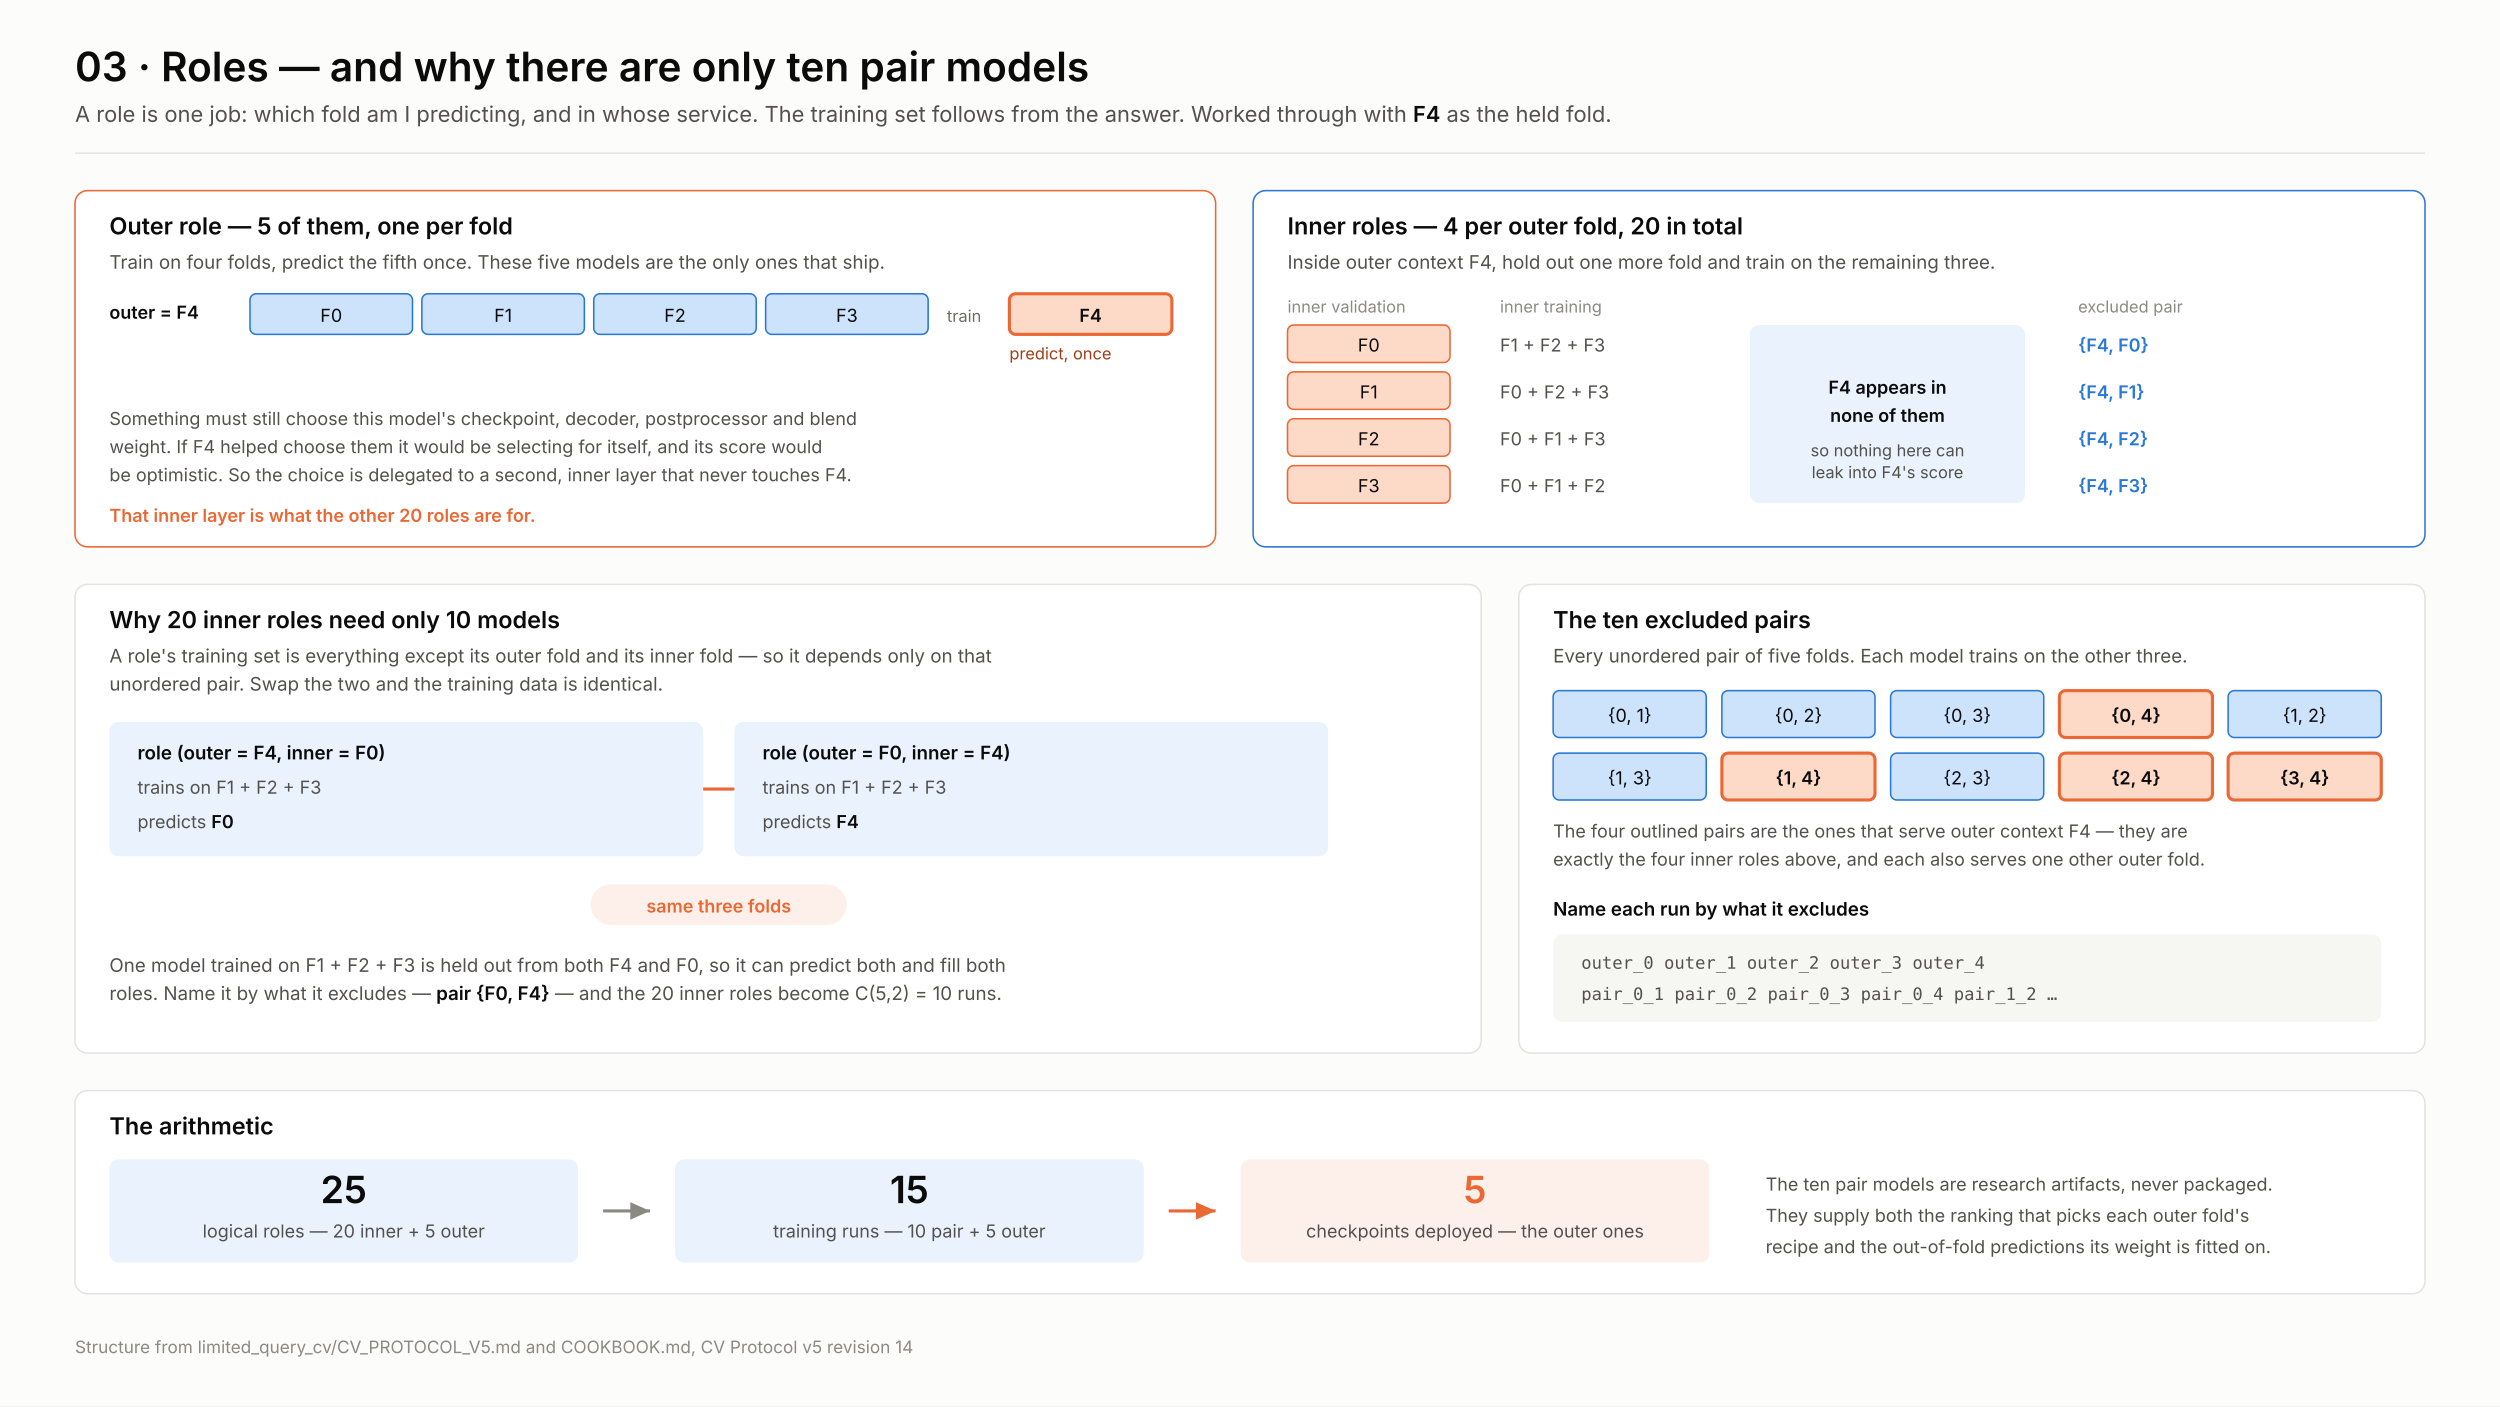
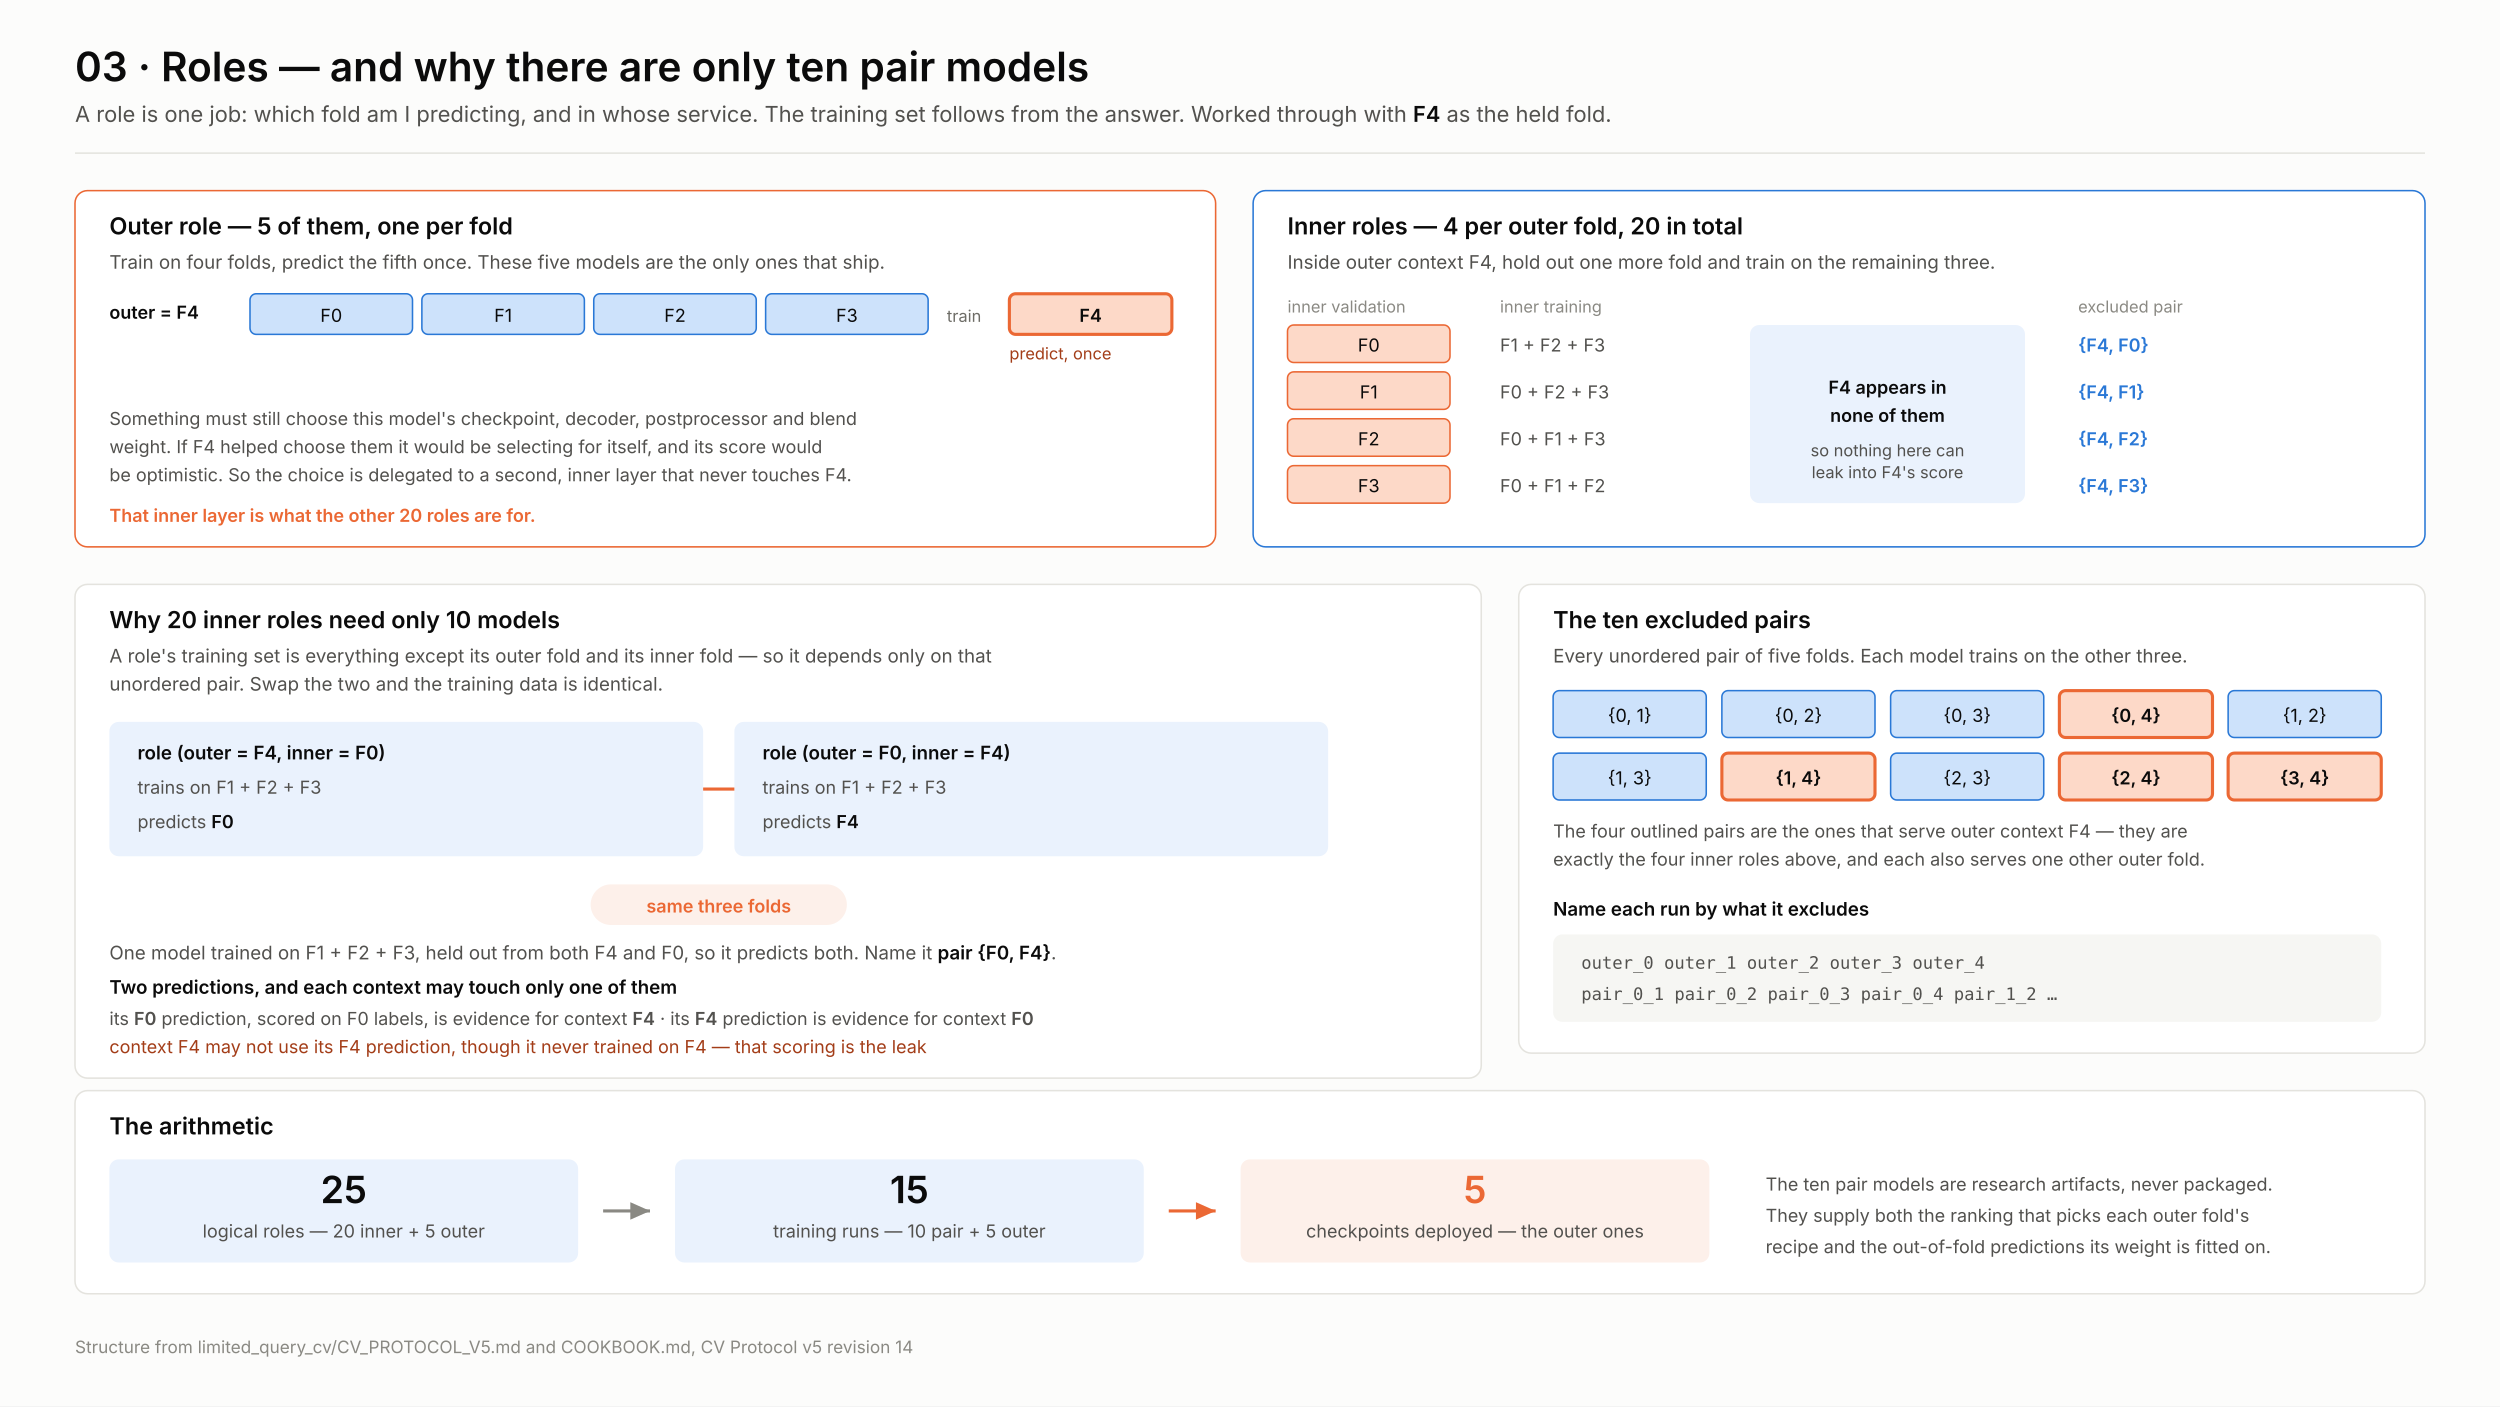
<svg xmlns="http://www.w3.org/2000/svg" viewBox="0 0 1600 900" width="1600" height="900" font-family="Inter, 'Helvetica Neue', Helvetica, Arial, sans-serif">
  <defs>
    <marker id="arrow" viewBox="0 0 10 10" refX="9" refY="5" markerWidth="7" markerHeight="7" orient="auto-start-reverse">
      <path d="M 0 1 L 9 5 L 0 9 z" fill="#8a8983" />
    </marker>
    <marker id="arrowOr" viewBox="0 0 10 10" refX="9" refY="5" markerWidth="7" markerHeight="7" orient="auto-start-reverse">
      <path d="M 0 1 L 9 5 L 0 9 z" fill="#eb6834" />
    </marker>
  </defs>
  <rect width="1600" height="900" fill="#fcfcfb" />
  <text x="48" y="52" font-size="26" font-weight="600" fill="#0b0b0b">03 · Roles — and why there are only ten pair models</text>
  <text x="48" y="78" font-size="14" fill="#52514e">A role is one job: which fold am I predicting, and in whose service. The training set follows from the answer. Worked through with <tspan font-weight="600" fill="#0b0b0b">F4</tspan> as the held fold.</text>
  <line x1="48" y1="98" x2="1552" y2="98" stroke="#e4e3de" />
  <rect x="48" y="122" width="730" height="228" rx="8" fill="#ffffff" stroke="#eb6834" />
  <text x="70" y="150" font-size="15" font-weight="600" fill="#0b0b0b">Outer role — 5 of them, one per fold</text>
  <text x="70" y="172" font-size="12" fill="#52514e">Train on four folds, predict the fifth once. These five models are the only ones that ship.</text>
  <text x="70" y="204" font-size="11.5" font-weight="600" fill="#0b0b0b">outer = F4</text>
  <g>
    <rect x="160" y="188" width="104" height="26" rx="4" fill="#cde2fb" stroke="#2a78d6" />
    <text x="212" y="206" font-size="11.5" fill="#0b0b0b" text-anchor="middle">F0</text>
    <rect x="270" y="188" width="104" height="26" rx="4" fill="#cde2fb" stroke="#2a78d6" />
    <text x="322" y="206" font-size="11.5" fill="#0b0b0b" text-anchor="middle">F1</text>
    <rect x="380" y="188" width="104" height="26" rx="4" fill="#cde2fb" stroke="#2a78d6" />
    <text x="432" y="206" font-size="11.5" fill="#0b0b0b" text-anchor="middle">F2</text>
    <rect x="490" y="188" width="104" height="26" rx="4" fill="#cde2fb" stroke="#2a78d6" />
    <text x="542" y="206" font-size="11.5" fill="#0b0b0b" text-anchor="middle">F3</text>
    <text x="606" y="206" font-size="10.5" fill="#6d6c66">train</text>
    <rect x="646" y="188" width="104" height="26" rx="4" fill="#fdd9c8" stroke="#eb6834" stroke-width="2" />
    <text x="698" y="206" font-size="11.5" font-weight="600" fill="#0b0b0b" text-anchor="middle">F4</text>
  </g>
  <text x="646" y="230" font-size="10.5" fill="#a33d18">predict, once</text>
  <text x="70" y="272" font-size="11.5" fill="#52514e">Something must still choose this model's checkpoint, decoder, postprocessor and blend</text>
  <text x="70" y="290" font-size="11.5" fill="#52514e">weight. If F4 helped choose them it would be selecting for itself, and its score would</text>
  <text x="70" y="308" font-size="11.5" fill="#52514e">be optimistic. So the choice is delegated to a second, inner layer that never touches F4.</text>
  <text x="70" y="334" font-size="11.5" font-weight="600" fill="#eb6834">That inner layer is what the other 20 roles are for.</text>
  <rect x="802" y="122" width="750" height="228" rx="8" fill="#ffffff" stroke="#2a78d6" />
  <text x="824" y="150" font-size="15" font-weight="600" fill="#0b0b0b">Inner roles — 4 per outer fold, 20 in total</text>
  <text x="824" y="172" font-size="12" fill="#52514e">Inside outer context F4, hold out one more fold and train on the remaining three.</text>
  <g font-size="11.5">
    <text x="824" y="200" font-size="10.5" fill="#8a8983">inner validation</text>
    <text x="960" y="200" font-size="10.5" fill="#8a8983">inner training</text>
    <text x="1330" y="200" font-size="10.5" fill="#8a8983">excluded pair</text>
    <rect x="824" y="208" width="104" height="24" rx="4" fill="#fdd9c8" stroke="#eb6834" />
    <text x="876" y="225" fill="#0b0b0b" text-anchor="middle">F0</text>
    <text x="960" y="225" fill="#52514e">F1 + F2 + F3</text>
    <text x="1330" y="225" font-weight="600" fill="#2a78d6">{F4, F0}</text>
    <rect x="824" y="238" width="104" height="24" rx="4" fill="#fdd9c8" stroke="#eb6834" />
    <text x="876" y="255" fill="#0b0b0b" text-anchor="middle">F1</text>
    <text x="960" y="255" fill="#52514e">F0 + F2 + F3</text>
    <text x="1330" y="255" font-weight="600" fill="#2a78d6">{F4, F1}</text>
    <rect x="824" y="268" width="104" height="24" rx="4" fill="#fdd9c8" stroke="#eb6834" />
    <text x="876" y="285" fill="#0b0b0b" text-anchor="middle">F2</text>
    <text x="960" y="285" fill="#52514e">F0 + F1 + F3</text>
    <text x="1330" y="285" font-weight="600" fill="#2a78d6">{F4, F2}</text>
    <rect x="824" y="298" width="104" height="24" rx="4" fill="#fdd9c8" stroke="#eb6834" />
    <text x="876" y="315" fill="#0b0b0b" text-anchor="middle">F3</text>
    <text x="960" y="315" fill="#52514e">F0 + F1 + F2</text>
    <text x="1330" y="315" font-weight="600" fill="#2a78d6">{F4, F3}</text>
  </g>
  <rect x="1120" y="208" width="176" height="114" rx="6" fill="#eaf2fd" />
  <text x="1208" y="252" font-size="11.5" font-weight="600" fill="#0b0b0b" text-anchor="middle">F4 appears in</text>
  <text x="1208" y="270" font-size="11.5" font-weight="600" fill="#0b0b0b" text-anchor="middle">none of them</text>
  <text x="1208" y="292" font-size="10.5" fill="#52514e" text-anchor="middle">so nothing here can</text>
  <text x="1208" y="306" font-size="10.5" fill="#52514e" text-anchor="middle">leak into F4's score</text>
-   <rect x="48" y="374" width="900" height="300" rx="8" fill="#ffffff" stroke="#e4e3de" />
+   <rect x="48" y="374" width="900" height="316" rx="8" fill="#ffffff" stroke="#e4e3de" />
  <text x="70" y="402" font-size="15" font-weight="600" fill="#0b0b0b">Why 20 inner roles need only 10 models</text>
  <text x="70" y="424" font-size="12" fill="#52514e">A role's training set is everything except its outer fold and its inner fold — so it depends only on that</text>
  <text x="70" y="442" font-size="12" fill="#52514e">unordered pair. Swap the two and the training data is identical.</text>
  <rect x="70" y="462" width="380" height="86" rx="6" fill="#eaf2fd" />
  <text x="88" y="486" font-size="12" font-weight="600" fill="#0b0b0b">role (outer = F4, inner = F0)</text>
  <text x="88" y="508" font-size="11.5" fill="#52514e">trains on F1 + F2 + F3</text>
  <text x="88" y="530" font-size="11.5" fill="#52514e">predicts <tspan font-weight="600" fill="#0b0b0b">F0</tspan>
  </text>
  <rect x="470" y="462" width="380" height="86" rx="6" fill="#eaf2fd" />
  <text x="488" y="486" font-size="12" font-weight="600" fill="#0b0b0b">role (outer = F0, inner = F4)</text>
  <text x="488" y="508" font-size="11.5" fill="#52514e">trains on F1 + F2 + F3</text>
  <text x="488" y="530" font-size="11.5" fill="#52514e">predicts <tspan font-weight="600" fill="#0b0b0b">F4</tspan>
  </text>
  <line x1="450" y1="505" x2="470" y2="505" stroke="#eb6834" stroke-width="2" />
  <rect x="378" y="566" width="164" height="26" rx="13" fill="#fdf0ea" />
  <text x="460" y="584" font-size="11.5" font-weight="600" fill="#eb6834" text-anchor="middle">same three folds</text>
-   <text x="70" y="622" font-size="12" fill="#52514e">One model trained on F1 + F2 + F3 is held out from both F4 and F0, so it can predict both and fill both</text>
-   <text x="70" y="640" font-size="12" fill="#52514e">roles. Name it by what it excludes — <tspan font-weight="600" fill="#0b0b0b">pair {F0, F4}</tspan> — and the 20 inner roles become C(5,2) = 10 runs.</text>
+   <text x="70" y="614" font-size="12" fill="#52514e">One model trained on F1 + F2 + F3, held out from both F4 and F0, so it predicts both. Name it <tspan font-weight="600" fill="#0b0b0b">pair {F0, F4}</tspan>.</text>
+   <text x="70" y="636" font-size="12" font-weight="600" fill="#0b0b0b">Two predictions, and each context may touch only one of them</text>
+   <text x="70" y="656" font-size="11.5" fill="#52514e">its <tspan font-weight="600">F0</tspan> prediction, scored on F0 labels, is evidence for context <tspan font-weight="600">F4</tspan>  ·  its <tspan font-weight="600">F4</tspan> prediction is evidence for context <tspan font-weight="600">F0</tspan>
+   </text>
+   <text x="70" y="674" font-size="11.5" fill="#a33d18">context F4 may not use its F4 prediction, though it never trained on F4 — that scoring is the leak</text>
  <rect x="972" y="374" width="580" height="300" rx="8" fill="#ffffff" stroke="#e4e3de" />
  <text x="994" y="402" font-size="15" font-weight="600" fill="#0b0b0b">The ten excluded pairs</text>
  <text x="994" y="424" font-size="12" fill="#52514e">Every unordered pair of five folds. Each model trains on the other three.</text>
  <g font-size="11.5">
    <rect x="994" y="442" width="98" height="30" rx="4" fill="#cde2fb" stroke="#2a78d6" />
    <text x="1043" y="462" text-anchor="middle" fill="#0b0b0b">{0, 1}</text>
    <rect x="1102" y="442" width="98" height="30" rx="4" fill="#cde2fb" stroke="#2a78d6" />
    <text x="1151" y="462" text-anchor="middle" fill="#0b0b0b">{0, 2}</text>
    <rect x="1210" y="442" width="98" height="30" rx="4" fill="#cde2fb" stroke="#2a78d6" />
    <text x="1259" y="462" text-anchor="middle" fill="#0b0b0b">{0, 3}</text>
    <rect x="1318" y="442" width="98" height="30" rx="4" fill="#fdd9c8" stroke="#eb6834" stroke-width="2" />
    <text x="1367" y="462" text-anchor="middle" font-weight="600" fill="#0b0b0b">{0, 4}</text>
    <rect x="1426" y="442" width="98" height="30" rx="4" fill="#cde2fb" stroke="#2a78d6" />
    <text x="1475" y="462" text-anchor="middle" fill="#0b0b0b">{1, 2}</text>
    <rect x="994" y="482" width="98" height="30" rx="4" fill="#cde2fb" stroke="#2a78d6" />
    <text x="1043" y="502" text-anchor="middle" fill="#0b0b0b">{1, 3}</text>
    <rect x="1102" y="482" width="98" height="30" rx="4" fill="#fdd9c8" stroke="#eb6834" stroke-width="2" />
    <text x="1151" y="502" text-anchor="middle" font-weight="600" fill="#0b0b0b">{1, 4}</text>
    <rect x="1210" y="482" width="98" height="30" rx="4" fill="#cde2fb" stroke="#2a78d6" />
    <text x="1259" y="502" text-anchor="middle" fill="#0b0b0b">{2, 3}</text>
    <rect x="1318" y="482" width="98" height="30" rx="4" fill="#fdd9c8" stroke="#eb6834" stroke-width="2" />
    <text x="1367" y="502" text-anchor="middle" font-weight="600" fill="#0b0b0b">{2, 4}</text>
    <rect x="1426" y="482" width="98" height="30" rx="4" fill="#fdd9c8" stroke="#eb6834" stroke-width="2" />
    <text x="1475" y="502" text-anchor="middle" font-weight="600" fill="#0b0b0b">{3, 4}</text>
  </g>
  <text x="994" y="536" font-size="11.5" fill="#52514e">The four outlined pairs are the ones that serve outer context F4 — they are</text>
  <text x="994" y="554" font-size="11.5" fill="#52514e">exactly the four inner roles above, and each also serves one other outer fold.</text>
  <text x="994" y="586" font-size="12" font-weight="600" fill="#0b0b0b">Name each run by what it excludes</text>
  <rect x="994" y="598" width="530" height="56" rx="6" fill="#f6f6f3" />
  <g font-size="11" font-family="ui-monospace, Menlo, Consolas, monospace" fill="#52514e">
    <text x="1012" y="620">outer_0  outer_1  outer_2  outer_3  outer_4</text>
    <text x="1012" y="640">pair_0_1 pair_0_2 pair_0_3 pair_0_4 pair_1_2 …</text>
  </g>
  <rect x="48" y="698" width="1504" height="130" rx="8" fill="#ffffff" stroke="#e4e3de" />
  <text x="70" y="726" font-size="15" font-weight="600" fill="#0b0b0b">The arithmetic</text>
  <rect x="70" y="742" width="300" height="66" rx="6" fill="#eaf2fd" />
  <text x="220" y="770" font-size="24" font-weight="600" fill="#0b0b0b" text-anchor="middle">25</text>
  <text x="220" y="792" font-size="11.5" fill="#52514e" text-anchor="middle">logical roles — 20 inner + 5 outer</text>
  <line x1="386" y1="775" x2="416" y2="775" stroke="#8a8983" stroke-width="2" marker-end="url(#arrow)" />
  <rect x="432" y="742" width="300" height="66" rx="6" fill="#eaf2fd" />
  <text x="582" y="770" font-size="24" font-weight="600" fill="#0b0b0b" text-anchor="middle">15</text>
  <text x="582" y="792" font-size="11.5" fill="#52514e" text-anchor="middle">training runs — 10 pair + 5 outer</text>
  <line x1="748" y1="775" x2="778" y2="775" stroke="#eb6834" stroke-width="2" marker-end="url(#arrowOr)" />
  <rect x="794" y="742" width="300" height="66" rx="6" fill="#fdf0ea" />
  <text x="944" y="770" font-size="24" font-weight="600" fill="#eb6834" text-anchor="middle">5</text>
  <text x="944" y="792" font-size="11.5" fill="#52514e" text-anchor="middle">checkpoints deployed — the outer ones</text>
  <text x="1130" y="762" font-size="11.5" fill="#52514e">The ten pair models are research artifacts, never packaged.</text>
  <text x="1130" y="782" font-size="11.5" fill="#52514e">They supply both the ranking that picks each outer fold's</text>
  <text x="1130" y="802" font-size="11.5" fill="#52514e">recipe and the out-of-fold predictions its weight is fitted on.</text>
  <text x="48" y="866" font-size="11" fill="#8a8983">Structure from limited_query_cv/CV_PROTOCOL_V5.md and COOKBOOK.md, CV Protocol v5 revision 14</text>
</svg>
